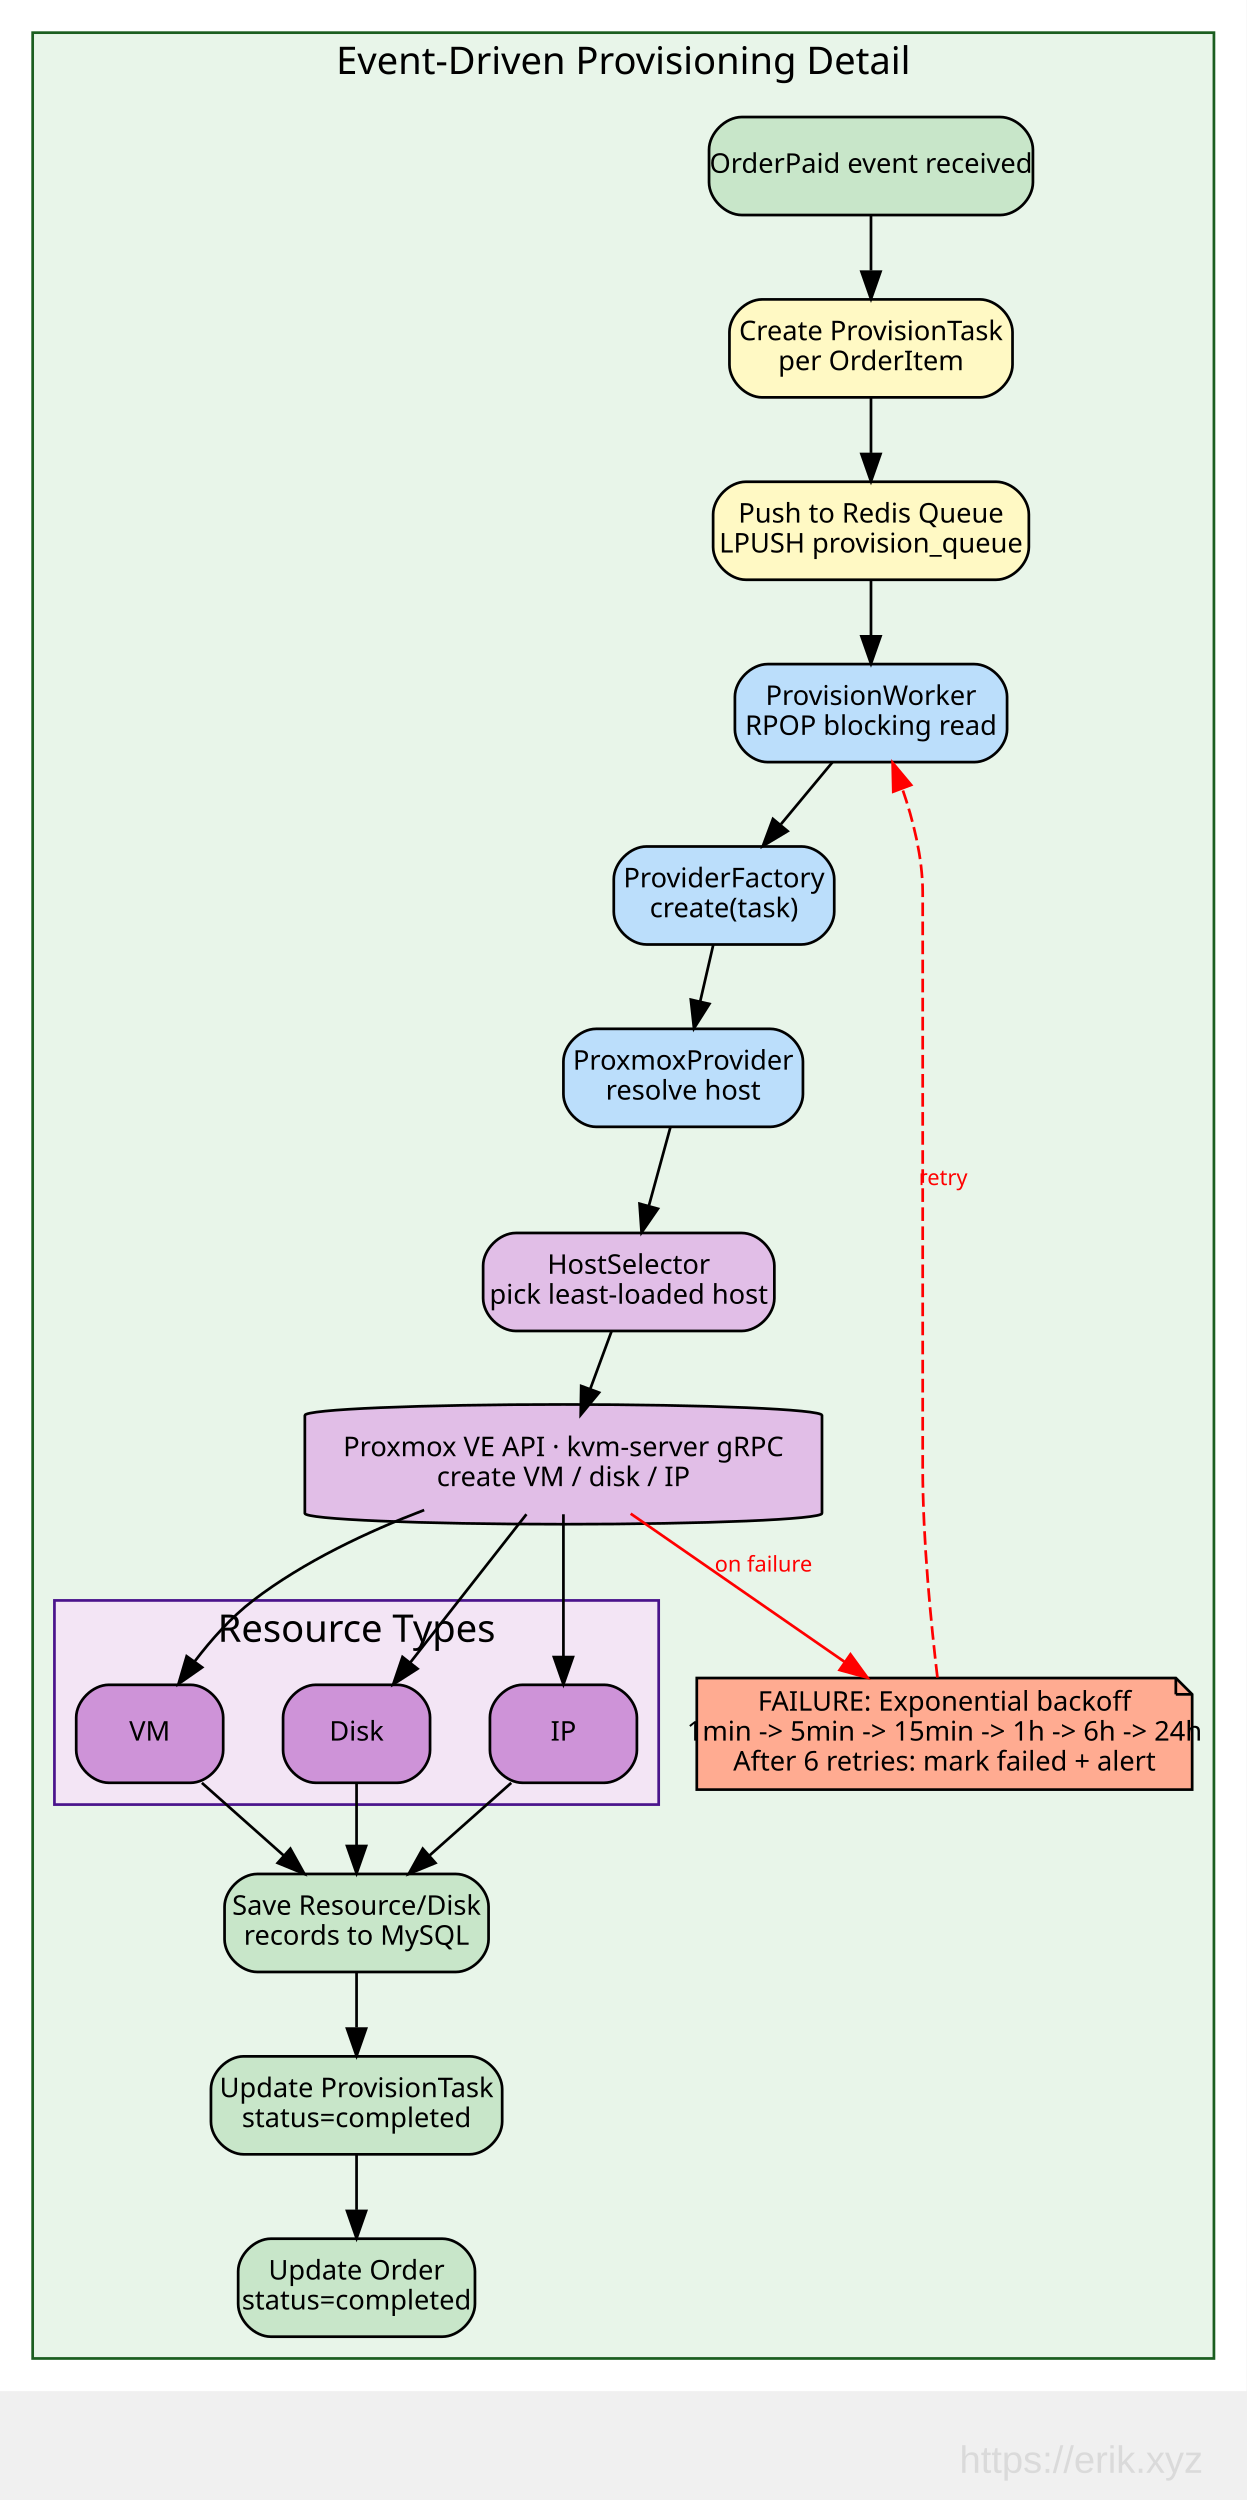
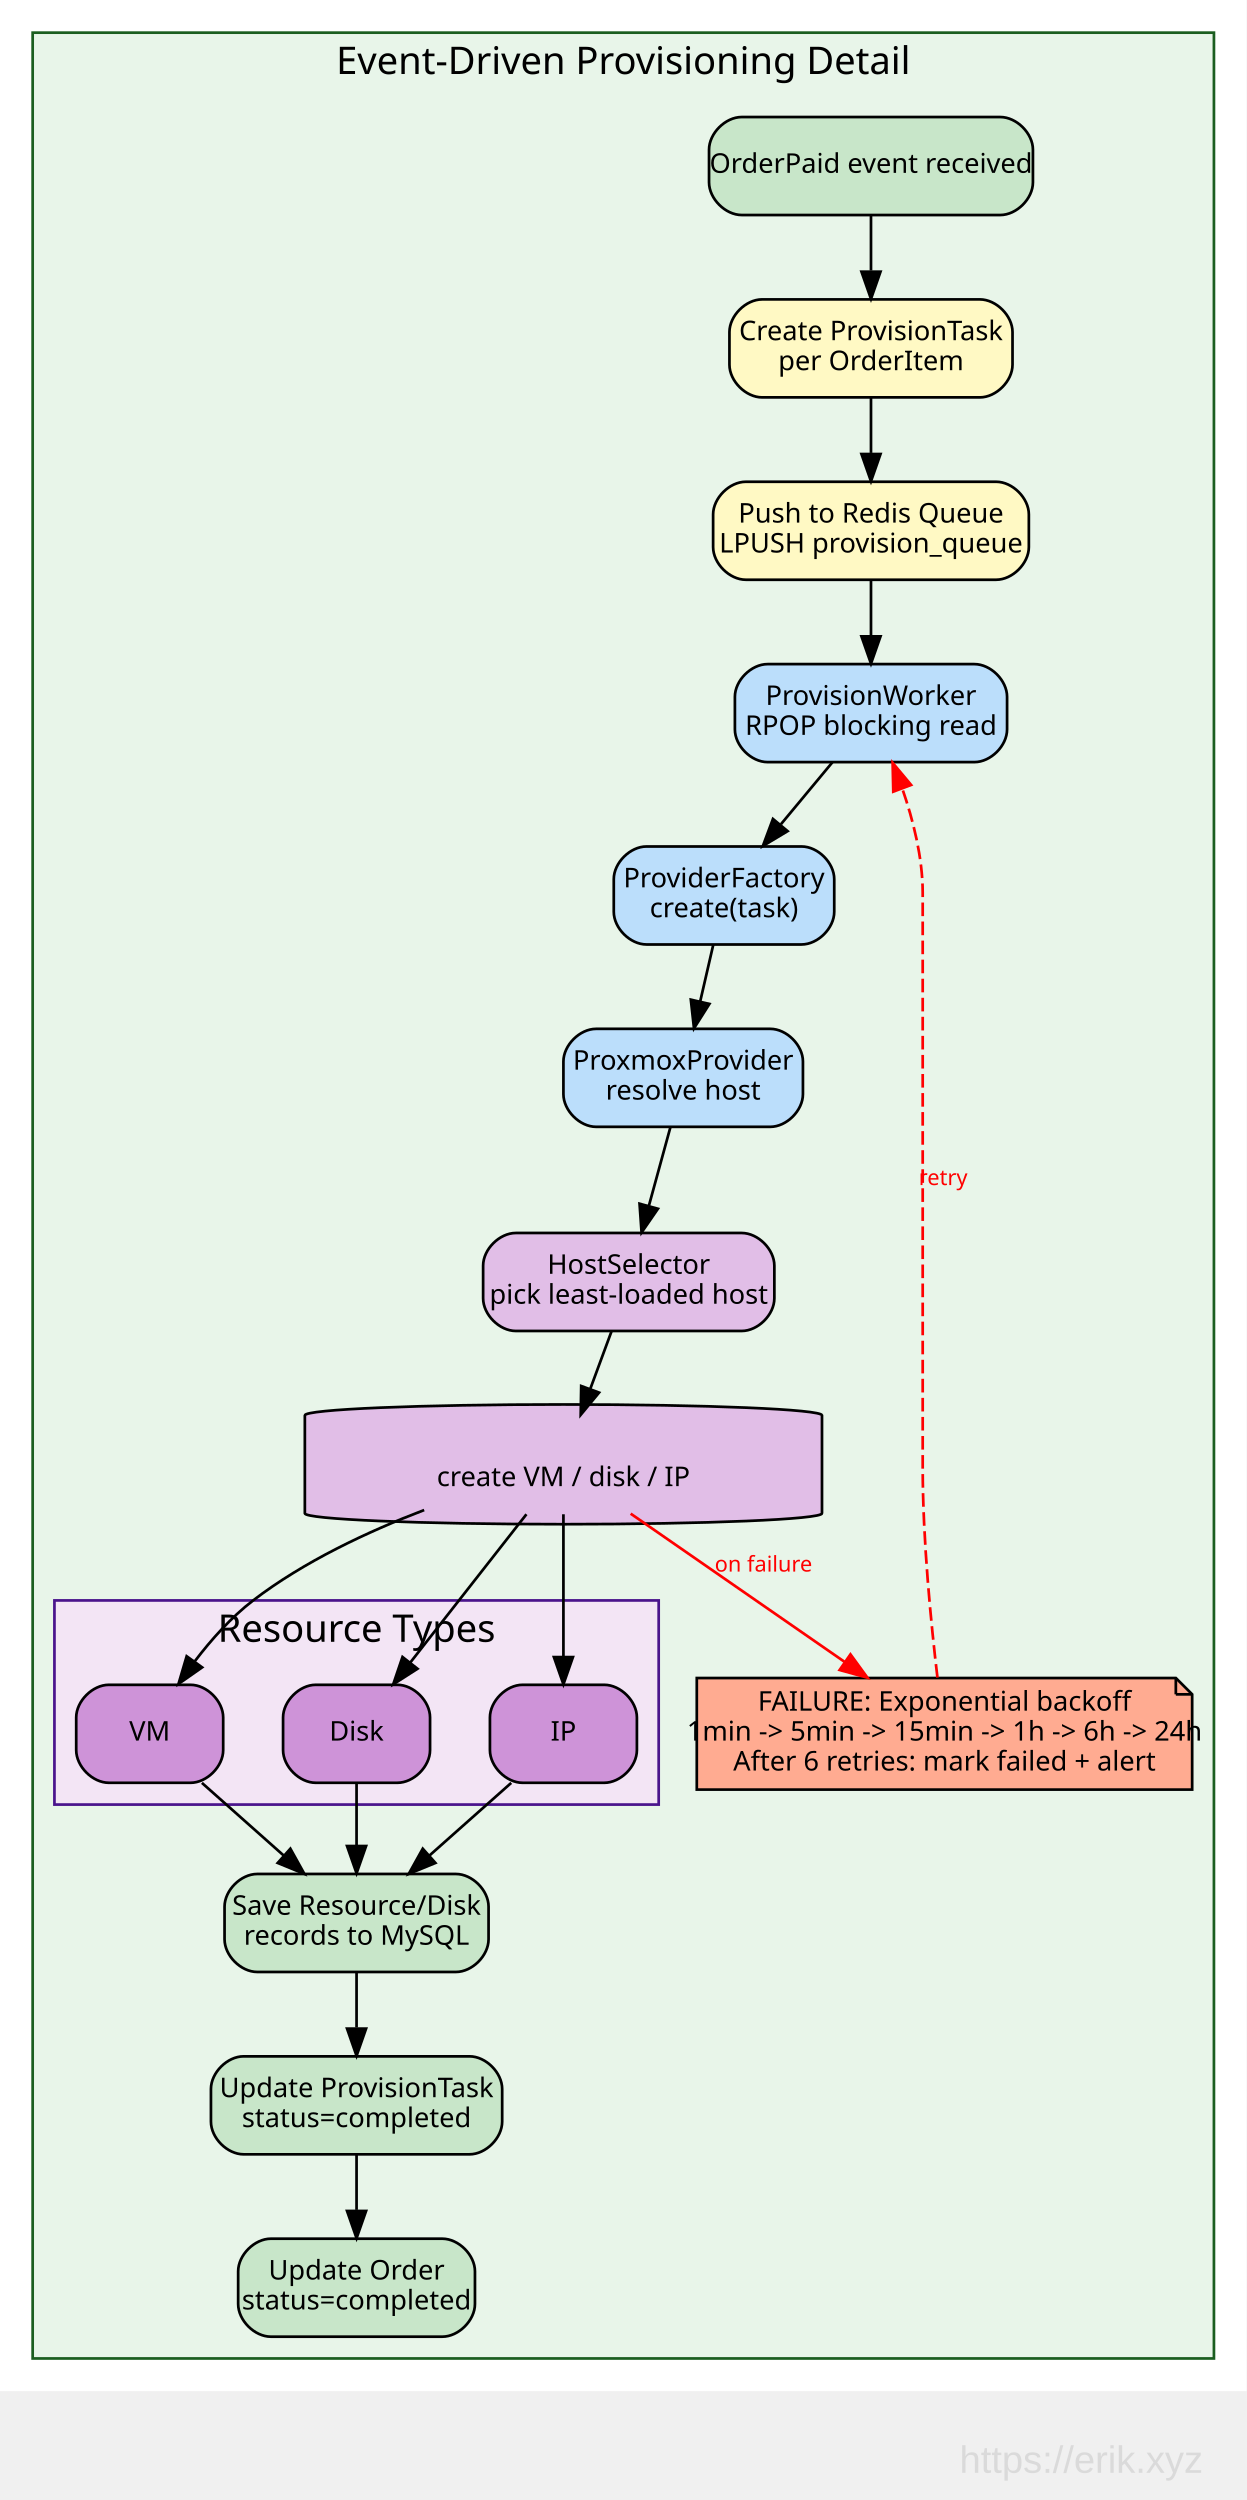
<svg xmlns="http://www.w3.org/2000/svg" width="458pt" height="918.50pt" viewBox="0.00 0.00 458.00 918.50">
  <g id="graph0" class="graph" transform="scale(1 1) rotate(0) translate(4 874.5)">
    <polygon fill="white" stroke="transparent" points="-4,4 -4,-874.5 454,-874.5 454,4 -4,4" />
    <g id="clust1" class="cluster">
      <polygon fill="#e8f5e9" stroke="#1b5e20" points="8,-8 8,-862.5 442,-862.5 442,-8 8,-8" />
      <text text-anchor="middle" x="225" y="-847.3" font-family="sans-serif" font-size="14.00">Event-Driven Provisioning Detail</text>
    </g>
    <g id="clust2" class="cluster">
      <polygon fill="#f3e5f5" stroke="#4a148c" points="16,-211.5 16,-286.5 238,-286.5 238,-211.5 16,-211.5" />
      <text text-anchor="middle" x="127" y="-271.3" font-family="sans-serif" font-size="14.00">Resource Types</text>
    </g>
    <g id="node1" class="node">
      <path fill="#c8e6c9" stroke="black" d="M363.5,-831.5C363.5,-831.5 268.5,-831.5 268.5,-831.5 262.5,-831.5 256.5,-825.5 256.5,-819.5 256.5,-819.5 256.5,-807.5 256.5,-807.5 256.5,-801.5 262.5,-795.5 268.5,-795.5 268.5,-795.5 363.5,-795.5 363.5,-795.5 369.5,-795.5 375.5,-801.5 375.5,-807.5 375.5,-807.5 375.5,-819.5 375.5,-819.5 375.5,-825.5 369.5,-831.5 363.5,-831.5" />
      <text text-anchor="middle" x="316" y="-811" font-family="sans-serif" font-size="10.00">OrderPaid event received</text>
    </g>
    <g id="node2" class="node">
      <path fill="#fff9c4" stroke="black" d="M356,-764.5C356,-764.5 276,-764.5 276,-764.5 270,-764.5 264,-758.5 264,-752.5 264,-752.5 264,-740.5 264,-740.5 264,-734.5 270,-728.5 276,-728.5 276,-728.5 356,-728.5 356,-728.5 362,-728.5 368,-734.5 368,-740.5 368,-740.5 368,-752.5 368,-752.5 368,-758.5 362,-764.5 356,-764.5" />
      <text text-anchor="middle" x="316" y="-749.5" font-family="sans-serif" font-size="10.00">Create ProvisionTask</text>
      <text text-anchor="middle" x="316" y="-738.5" font-family="sans-serif" font-size="10.00">per OrderItem</text>
    </g>
    <g id="edge1" class="edge">
      <path fill="none" stroke="black" d="M316,-795.42C316,-789.2 316,-782 316,-775.1" />
      <polygon fill="black" stroke="black" points="319.5,-774.69 316,-764.69 312.5,-774.69 319.5,-774.69" />
    </g>
    <g id="node3" class="node">
      <path fill="#fff9c4" stroke="black" d="M362,-697.5C362,-697.5 270,-697.5 270,-697.5 264,-697.5 258,-691.5 258,-685.5 258,-685.5 258,-673.5 258,-673.5 258,-667.5 264,-661.5 270,-661.5 270,-661.5 362,-661.5 362,-661.5 368,-661.5 374,-667.5 374,-673.5 374,-673.5 374,-685.5 374,-685.5 374,-691.5 368,-697.5 362,-697.5" />
      <text text-anchor="middle" x="316" y="-682.5" font-family="sans-serif" font-size="10.00">Push to Redis Queue</text>
      <text text-anchor="middle" x="316" y="-671.5" font-family="sans-serif" font-size="10.00">LPUSH provision_queue</text>
    </g>
    <g id="edge2" class="edge">
      <path fill="none" stroke="black" d="M316,-728.42C316,-722.2 316,-715 316,-708.1" />
      <polygon fill="black" stroke="black" points="319.5,-707.69 316,-697.69 312.5,-707.69 319.5,-707.69" />
    </g>
    <g id="node4" class="node">
      <path fill="#bbdefb" stroke="black" d="M354,-630.5C354,-630.5 278,-630.5 278,-630.5 272,-630.5 266,-624.5 266,-618.5 266,-618.5 266,-606.5 266,-606.5 266,-600.5 272,-594.5 278,-594.5 278,-594.5 354,-594.5 354,-594.5 360,-594.5 366,-600.5 366,-606.5 366,-606.5 366,-618.5 366,-618.5 366,-624.5 360,-630.5 354,-630.5" />
      <text text-anchor="middle" x="316" y="-615.5" font-family="sans-serif" font-size="10.00">ProvisionWorker</text>
      <text text-anchor="middle" x="316" y="-604.5" font-family="sans-serif" font-size="10.00">RPOP blocking read</text>
    </g>
    <g id="edge3" class="edge">
      <path fill="none" stroke="black" d="M316,-661.42C316,-655.2 316,-648 316,-641.1" />
      <polygon fill="black" stroke="black" points="319.5,-640.69 316,-630.69 312.5,-640.69 319.5,-640.69" />
    </g>
    <g id="node5" class="node">
      <path fill="#bbdefb" stroke="black" d="M290.5,-563.5C290.5,-563.5 233.5,-563.5 233.5,-563.5 227.5,-563.5 221.5,-557.5 221.5,-551.5 221.5,-551.5 221.5,-539.5 221.5,-539.5 221.5,-533.5 227.5,-527.5 233.5,-527.5 233.5,-527.5 290.5,-527.5 290.5,-527.5 296.5,-527.5 302.5,-533.5 302.5,-539.5 302.5,-539.5 302.5,-551.5 302.5,-551.5 302.5,-557.5 296.5,-563.5 290.5,-563.5" />
      <text text-anchor="middle" x="262" y="-548.5" font-family="sans-serif" font-size="10.00">ProviderFactory</text>
      <text text-anchor="middle" x="262" y="-537.5" font-family="sans-serif" font-size="10.00">create(task)</text>
    </g>
    <g id="edge4" class="edge">
      <path fill="none" stroke="black" d="M301.81,-594.42C296.03,-587.46 289.23,-579.27 282.89,-571.65" />
      <polygon fill="black" stroke="black" points="285.36,-569.14 276.28,-563.69 279.98,-573.62 285.36,-569.14" />
    </g>
    <g id="node6" class="node">
      <path fill="#bbdefb" stroke="black" d="M279,-496.5C279,-496.5 215,-496.5 215,-496.5 209,-496.5 203,-490.5 203,-484.5 203,-484.5 203,-472.5 203,-472.5 203,-466.5 209,-460.5 215,-460.5 215,-460.5 279,-460.5 279,-460.5 285,-460.5 291,-466.5 291,-472.5 291,-472.5 291,-484.5 291,-484.5 291,-490.5 285,-496.5 279,-496.5" />
      <text text-anchor="middle" x="247" y="-481.5" font-family="sans-serif" font-size="10.00">ProxmoxProvider</text>
      <text text-anchor="middle" x="247" y="-470.5" font-family="sans-serif" font-size="10.00">resolve host</text>
    </g>
    <g id="edge5" class="edge">
      <path fill="none" stroke="black" d="M258.06,-527.42C256.59,-521.05 254.88,-513.66 253.26,-506.61" />
      <polygon fill="black" stroke="black" points="256.63,-505.65 250.97,-496.69 249.81,-507.22 256.63,-505.65" />
    </g>
    <g id="node7" class="node">
      <path fill="#e1bee7" stroke="black" d="M268.5,-421.5C268.5,-421.5 185.5,-421.5 185.5,-421.5 179.5,-421.5 173.5,-415.5 173.5,-409.5 173.5,-409.5 173.5,-397.5 173.5,-397.5 173.5,-391.5 179.5,-385.5 185.5,-385.5 185.5,-385.5 268.5,-385.5 268.5,-385.5 274.5,-385.5 280.5,-391.5 280.5,-397.5 280.5,-397.5 280.5,-409.5 280.5,-409.5 280.5,-415.5 274.5,-421.5 268.5,-421.5" />
      <text text-anchor="middle" x="227" y="-406.5" font-family="sans-serif" font-size="10.00">HostSelector</text>
      <text text-anchor="middle" x="227" y="-395.5" font-family="sans-serif" font-size="10.00">pick least-loaded host</text>
    </g>
    <g id="edge6" class="edge">
      <path fill="none" stroke="black" d="M242.26,-460.2C239.92,-451.65 237.04,-441.15 234.42,-431.57" />
      <polygon fill="black" stroke="black" points="237.72,-430.4 231.71,-421.68 230.97,-432.25 237.72,-430.4" />
    </g>
    <g id="node8" class="node">
      <path fill="#e1bee7" stroke="black" d="M298,-354.5C298,-356.71 255.49,-358.5 203,-358.5 150.51,-358.5 108,-356.71 108,-354.5 108,-354.5 108,-318.5 108,-318.5 108,-316.29 150.51,-314.5 203,-314.5 255.49,-314.5 298,-316.29 298,-318.5 298,-318.5 298,-354.5 298,-354.5" />
-       <text text-anchor="middle" x="203" y="-339.5" font-family="sans-serif" font-size="10.00">Proxmox VE API · kvm-server gRPC</text>
      <text text-anchor="middle" x="203" y="-328.5" font-family="sans-serif" font-size="10.00">create VM / disk / IP</text>
    </g>
    <g id="edge7" class="edge">
      <path fill="none" stroke="black" d="M220.69,-385.42C218.29,-378.91 215.48,-371.31 212.83,-364.12" />
      <polygon fill="black" stroke="black" points="216.09,-362.86 209.35,-354.69 209.53,-365.28 216.09,-362.86" />
    </g>
    <g id="node9" class="node">
      <path fill="#ce93d8" stroke="black" d="M66,-255.5C66,-255.5 36,-255.5 36,-255.5 30,-255.5 24,-249.5 24,-243.5 24,-243.5 24,-231.5 24,-231.5 24,-225.5 30,-219.5 36,-219.5 36,-219.5 66,-219.5 66,-219.5 72,-219.5 78,-225.5 78,-231.5 78,-231.5 78,-243.5 78,-243.5 78,-249.5 72,-255.5 66,-255.5" />
      <text text-anchor="middle" x="51" y="-235" font-family="sans-serif" font-size="10.00">VM</text>
    </g>
    <g id="edge8" class="edge">
      <path fill="none" stroke="black" d="M151.84,-319.71C131.08,-311.78 107.64,-300.78 89,-286.5 80.94,-280.33 73.61,-272.09 67.58,-264.17" />
      <polygon fill="black" stroke="black" points="70.26,-261.91 61.58,-255.83 64.58,-265.99 70.26,-261.91" />
    </g>
    <g id="node10" class="node">
      <path fill="#ce93d8" stroke="black" d="M142,-255.5C142,-255.5 112,-255.5 112,-255.5 106,-255.5 100,-249.5 100,-243.5 100,-243.5 100,-231.5 100,-231.5 100,-225.5 106,-219.5 112,-219.5 112,-219.5 142,-219.5 142,-219.5 148,-219.5 154,-225.5 154,-231.5 154,-231.5 154,-243.5 154,-243.5 154,-249.5 148,-255.5 142,-255.5" />
      <text text-anchor="middle" x="127" y="-235" font-family="sans-serif" font-size="10.00">Disk</text>
    </g>
    <g id="edge9" class="edge">
      <path fill="none" stroke="black" d="M189.41,-318.16C177.52,-302.99 160.11,-280.76 146.69,-263.63" />
      <polygon fill="black" stroke="black" points="149.39,-261.4 140.47,-255.69 143.88,-265.72 149.39,-261.4" />
    </g>
    <g id="node11" class="node">
      <path fill="#ce93d8" stroke="black" d="M218,-255.5C218,-255.5 188,-255.5 188,-255.5 182,-255.5 176,-249.5 176,-243.5 176,-243.5 176,-231.5 176,-231.5 176,-225.5 182,-219.5 188,-219.5 188,-219.5 218,-219.5 218,-219.5 224,-219.5 230,-225.5 230,-231.5 230,-231.5 230,-243.5 230,-243.5 230,-249.5 224,-255.5 218,-255.5" />
      <text text-anchor="middle" x="203" y="-235" font-family="sans-serif" font-size="10.00">IP</text>
    </g>
    <g id="edge10" class="edge">
      <path fill="none" stroke="black" d="M203,-318.16C203,-303.68 203,-282.76 203,-266" />
      <polygon fill="black" stroke="black" points="206.5,-265.69 203,-255.69 199.5,-265.69 206.5,-265.69" />
    </g>
    <g id="node15" class="node">
      <polygon fill="#ffab91" stroke="black" points="428,-258 252,-258 252,-217 434,-217 434,-252 428,-258" />
      <polyline fill="none" stroke="black" points="428,-258 428,-252 " />
      <polyline fill="none" stroke="black" points="434,-252 428,-252 " />
      <text text-anchor="middle" x="343" y="-246" font-family="sans-serif" font-size="10.00">FAILURE: Exponential backoff</text>
      <text text-anchor="middle" x="343" y="-235" font-family="sans-serif" font-size="10.00">1min -&gt; 5min -&gt; 15min -&gt; 1h -&gt; 6h -&gt; 24h</text>
      <text text-anchor="middle" x="343" y="-224" font-family="sans-serif" font-size="10.00">After 6 retries: mark failed + alert</text>
    </g>
    <g id="edge16" class="edge">
      <path fill="none" stroke="red" d="M227.71,-318.38C249.47,-303.3 281.48,-281.12 306.25,-263.96" />
      <polygon fill="red" stroke="red" points="308.46,-266.69 314.69,-258.12 304.47,-260.94 308.46,-266.69" />
      <text text-anchor="middle" x="276.5" y="-297.1" font-family="sans-serif" font-size="8.00" fill="red">on failure</text>
    </g>
    <g id="node12" class="node">
      <path fill="#c8e6c9" stroke="black" d="M163.5,-186C163.5,-186 90.5,-186 90.5,-186 84.5,-186 78.5,-180 78.5,-174 78.5,-174 78.5,-162 78.5,-162 78.5,-156 84.5,-150 90.5,-150 90.5,-150 163.5,-150 163.5,-150 169.5,-150 175.5,-156 175.5,-162 175.5,-162 175.5,-174 175.5,-174 175.5,-180 169.5,-186 163.5,-186" />
      <text text-anchor="middle" x="127" y="-171" font-family="sans-serif" font-size="10.00">Save Resource/Disk</text>
      <text text-anchor="middle" x="127" y="-160" font-family="sans-serif" font-size="10.00">records to MySQL</text>
    </g>
    <g id="edge11" class="edge">
      <path fill="none" stroke="black" d="M70.18,-219.47C79.27,-211.39 90.28,-201.61 100.18,-192.82" />
      <polygon fill="black" stroke="black" points="102.68,-195.29 107.83,-186.03 98.03,-190.05 102.68,-195.29" />
    </g>
    <g id="edge12" class="edge">
      <path fill="none" stroke="black" d="M127,-219.47C127,-212.49 127,-204.23 127,-196.44" />
      <polygon fill="black" stroke="black" points="130.5,-196.26 127,-186.26 123.5,-196.26 130.5,-196.26" />
    </g>
    <g id="edge13" class="edge">
      <path fill="none" stroke="black" d="M183.82,-219.47C174.73,-211.39 163.72,-201.61 153.82,-192.82" />
      <polygon fill="black" stroke="black" points="155.97,-190.05 146.17,-186.03 151.32,-195.29 155.97,-190.05" />
    </g>
    <g id="node13" class="node">
      <path fill="#c8e6c9" stroke="black" d="M168.5,-119C168.5,-119 85.5,-119 85.5,-119 79.5,-119 73.5,-113 73.5,-107 73.5,-107 73.5,-95 73.5,-95 73.5,-89 79.5,-83 85.5,-83 85.5,-83 168.5,-83 168.5,-83 174.5,-83 180.5,-89 180.5,-95 180.5,-95 180.5,-107 180.5,-107 180.5,-113 174.5,-119 168.5,-119" />
      <text text-anchor="middle" x="127" y="-104" font-family="sans-serif" font-size="10.00">Update ProvisionTask</text>
      <text text-anchor="middle" x="127" y="-93" font-family="sans-serif" font-size="10.00">status=completed</text>
    </g>
    <g id="edge14" class="edge">
      <path fill="none" stroke="black" d="M127,-149.92C127,-143.7 127,-136.5 127,-129.6" />
      <polygon fill="black" stroke="black" points="130.5,-129.19 127,-119.19 123.5,-129.19 130.5,-129.19" />
    </g>
    <g id="node14" class="node">
      <path fill="#c8e6c9" stroke="black" d="M158.5,-52C158.5,-52 95.5,-52 95.5,-52 89.5,-52 83.5,-46 83.5,-40 83.5,-40 83.5,-28 83.5,-28 83.5,-22 89.5,-16 95.5,-16 95.5,-16 158.5,-16 158.5,-16 164.5,-16 170.5,-22 170.5,-28 170.5,-28 170.5,-40 170.5,-40 170.5,-46 164.5,-52 158.5,-52" />
      <text text-anchor="middle" x="127" y="-37" font-family="sans-serif" font-size="10.00">Update Order</text>
      <text text-anchor="middle" x="127" y="-26" font-family="sans-serif" font-size="10.00">status=completed</text>
    </g>
    <g id="edge15" class="edge">
      <path fill="none" stroke="black" d="M127,-82.92C127,-76.7 127,-69.5 127,-62.6" />
      <polygon fill="black" stroke="black" points="130.5,-62.19 127,-52.19 123.5,-62.19 130.5,-62.19" />
    </g>
    <g id="edge17" class="edge">
      <path fill="none" stroke="red" stroke-dasharray="5,2" d="M340.42,-258.15C338.09,-277.72 335,-308.63 335,-335.5 335,-546.5 335,-546.5 335,-546.5 335,-559.41 331.5,-573.21 327.51,-584.75" />
      <polygon fill="red" stroke="red" points="324.19,-583.65 323.95,-594.24 330.74,-586.11 324.19,-583.65" />
      <text text-anchor="middle" x="342.5" y="-439.1" font-family="sans-serif" font-size="8.00" fill="red">retry</text>
    </g>
  </g>
  <g opacity="0.5">
    <text x="442" y="908.5" text-anchor="end" font-family="Arial, sans-serif" font-size="14" fill="rgba(0,0,0,0.18)">https://erik.xyz</text>
  </g>
</svg>
